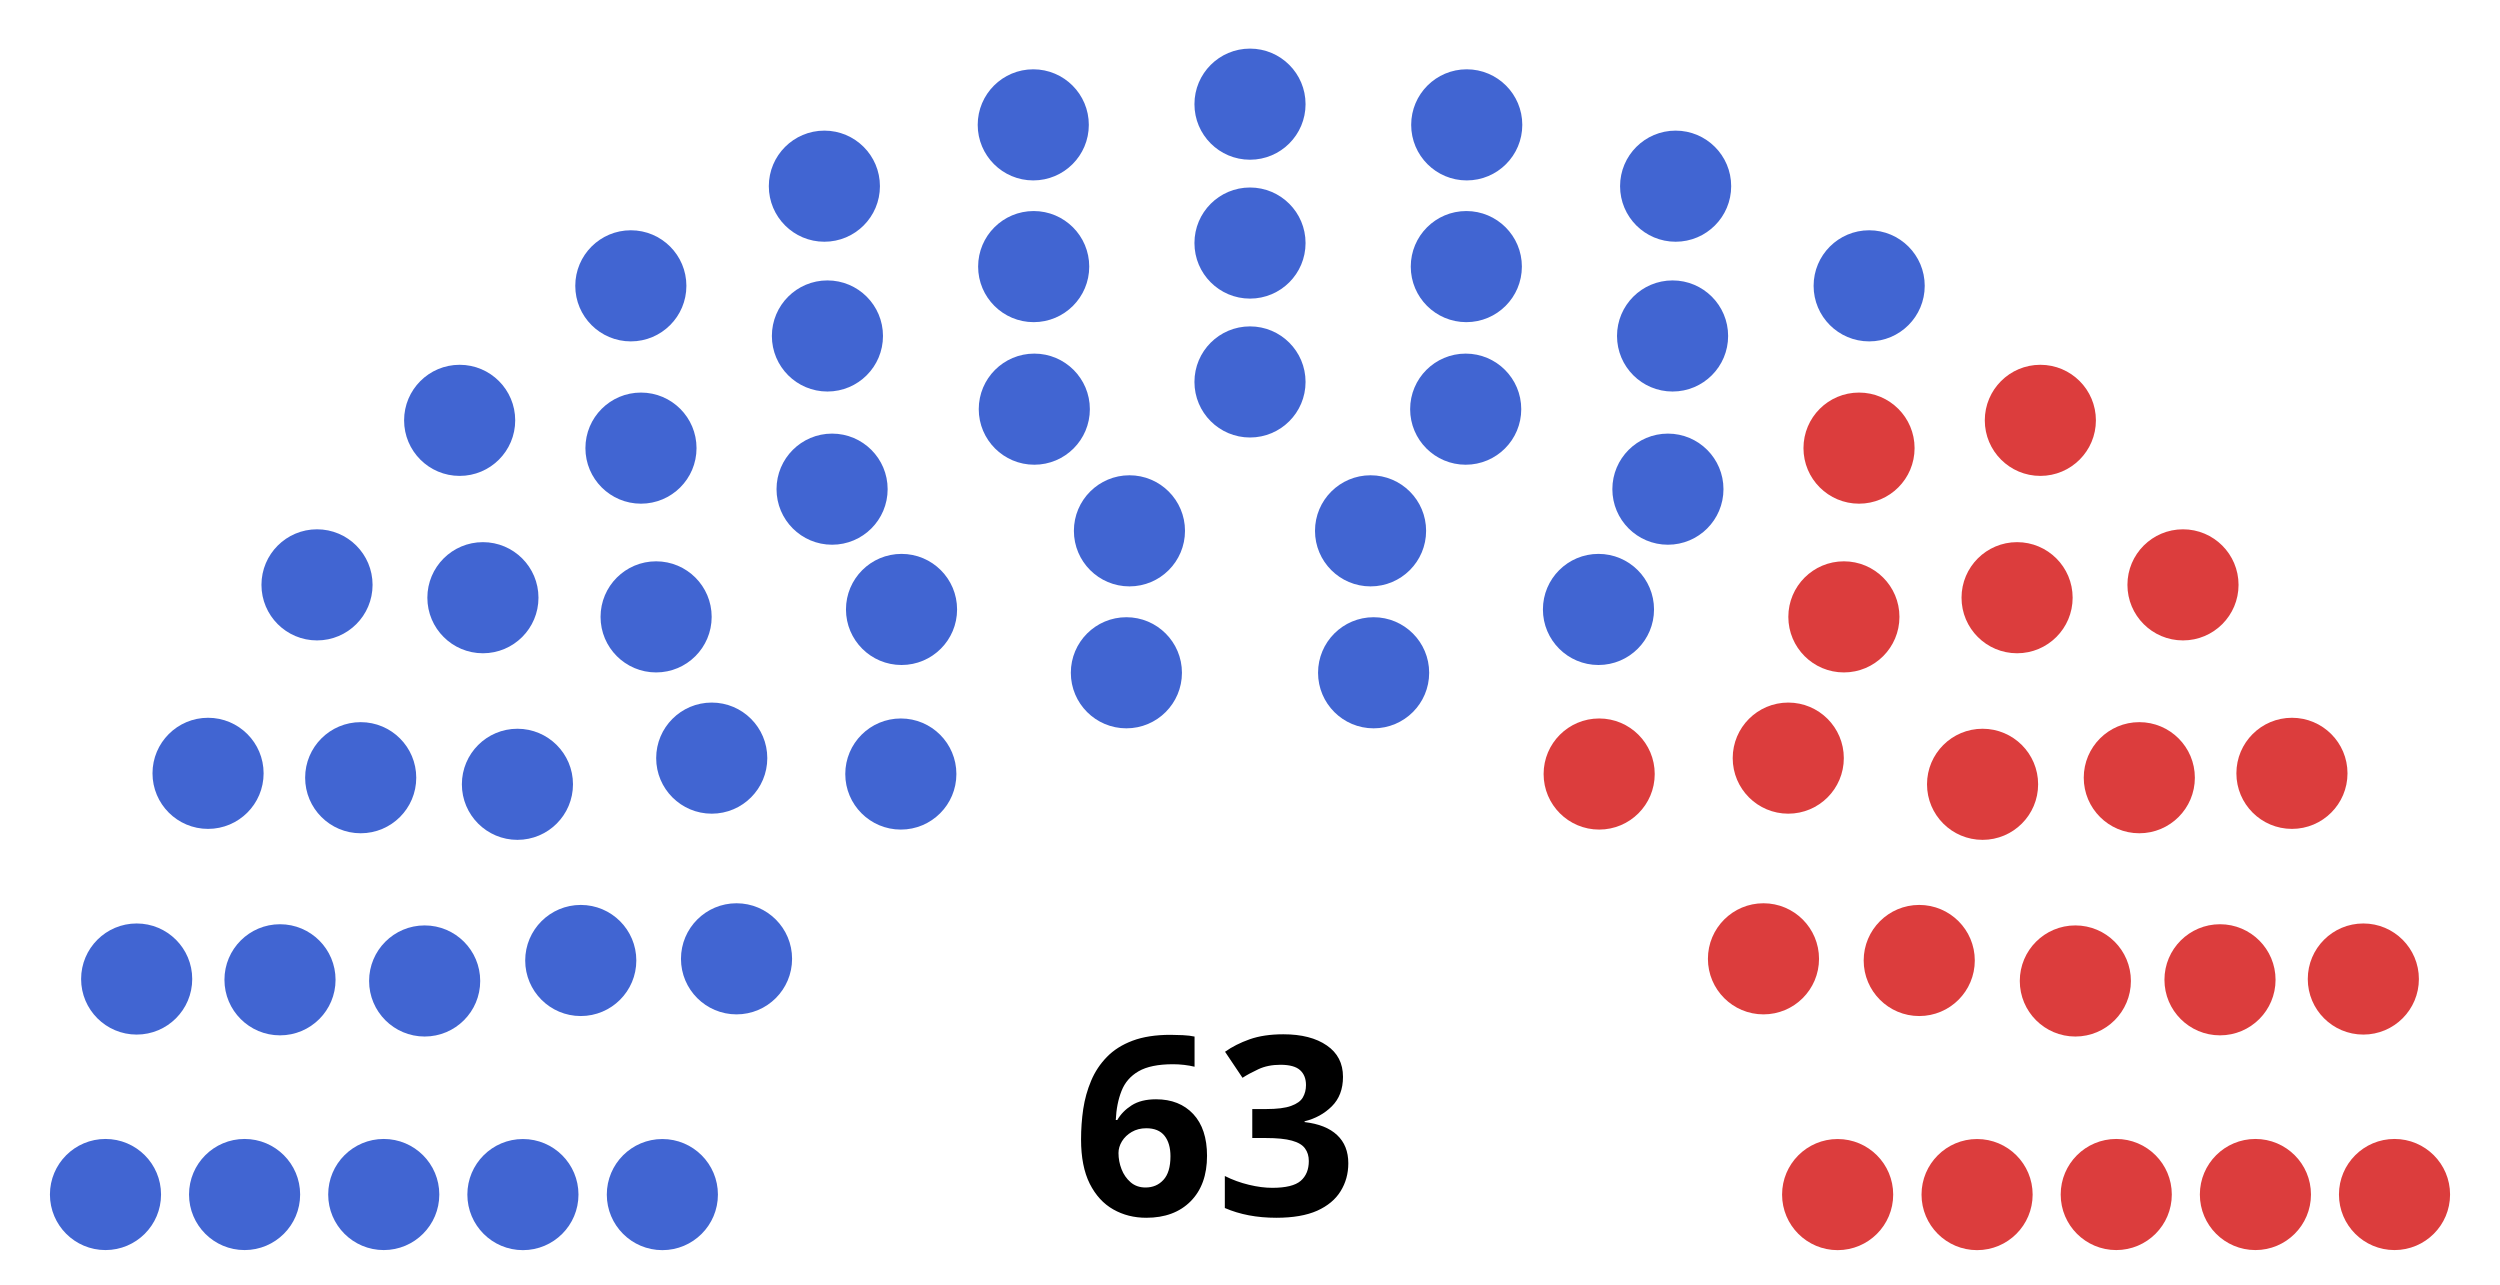
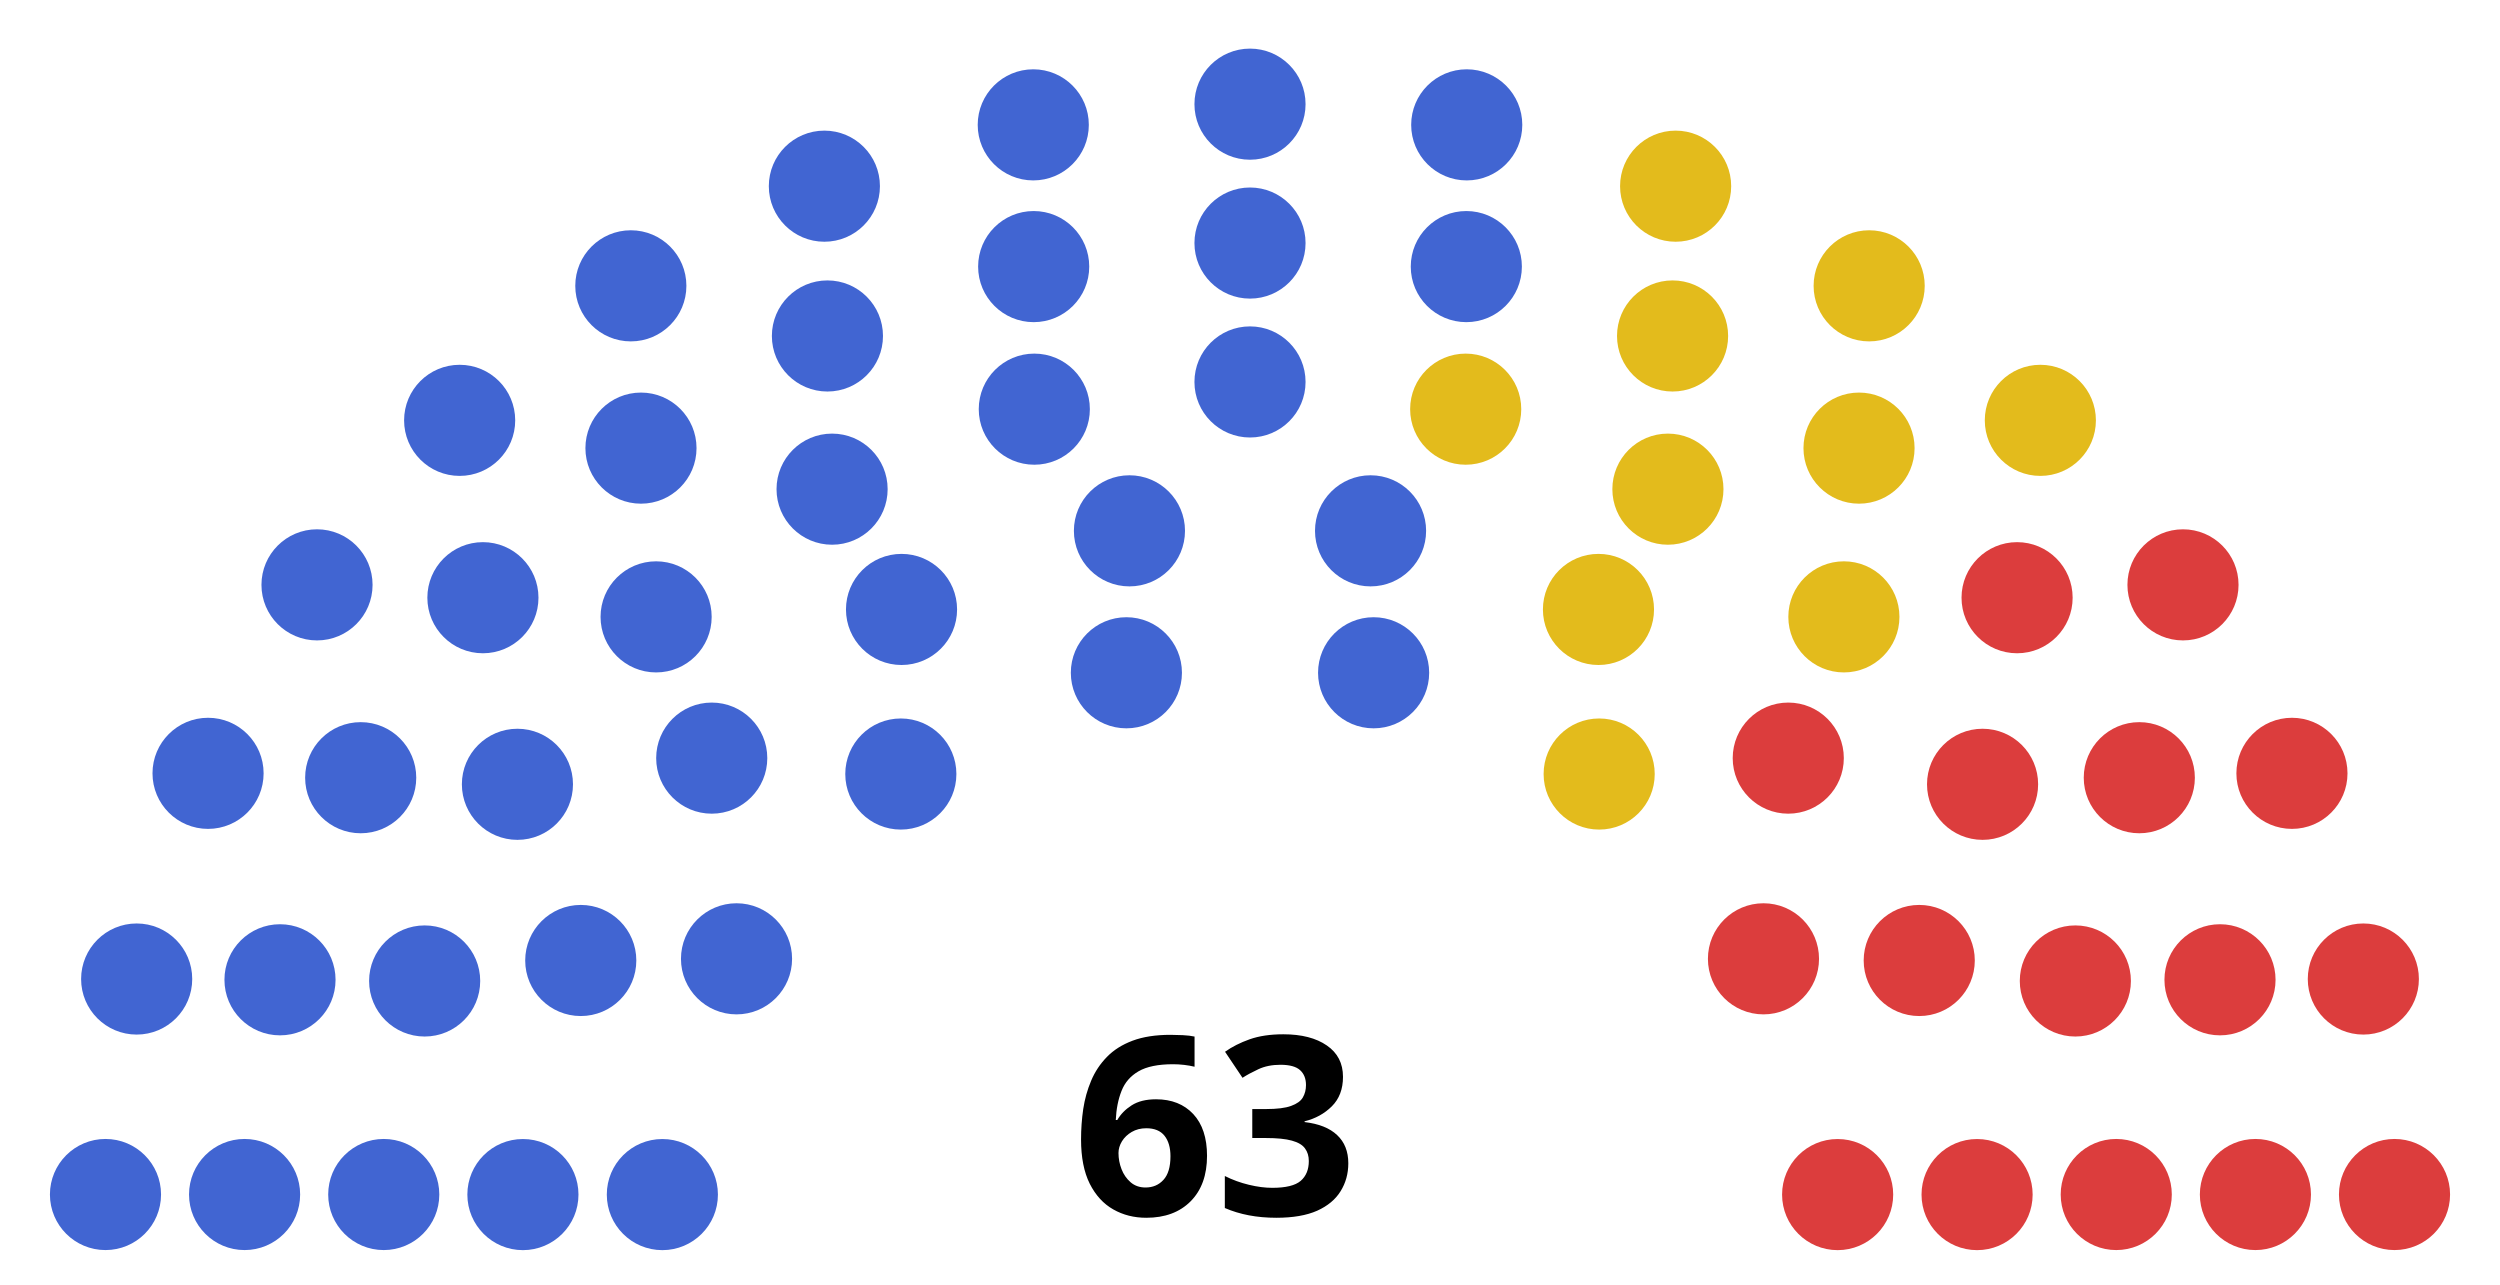
<svg xmlns="http://www.w3.org/2000/svg" version="1.1" width="360" height="185">
  <g>
    <text x="175" y="175" style="font-size:36px;font-weight:bold;text-align:center;text-anchor:middle;font-family:sans-serif">
            63
        </text>
    <g style="fill:#4165d2; stroke-width:0.00; stroke:#000000" id="0_Democrat">
      <circle cx="15.19" cy="172.01" r="8.00" />
      <circle cx="35.22" cy="172.01" r="8.00" />
      <circle cx="55.26" cy="172.01" r="8.00" />
      <circle cx="75.30" cy="172.02" r="8.00" />
      <circle cx="95.38" cy="172.02" r="8.00" />
      <circle cx="19.68" cy="140.98" r="8.00" />
      <circle cx="40.32" cy="141.09" r="8.00" />
      <circle cx="61.15" cy="141.26" r="8.00" />
      <circle cx="83.63" cy="138.31" r="8.00" />
      <circle cx="29.96" cy="111.36" r="8.00" />
      <circle cx="51.94" cy="111.99" r="8.00" />
      <circle cx="106.06" cy="138.07" r="8.00" />
      <circle cx="74.51" cy="112.94" r="8.00" />
      <circle cx="45.65" cy="84.22" r="8.00" />
      <circle cx="69.54" cy="86.07" r="8.00" />
      <circle cx="102.49" cy="109.17" r="8.00" />
      <circle cx="66.19" cy="60.53" r="8.00" />
      <circle cx="94.48" cy="88.83" r="8.00" />
      <circle cx="92.30" cy="64.53" r="8.00" />
      <circle cx="129.72" cy="111.46" r="8.00" />
      <circle cx="90.84" cy="41.16" r="8.00" />
      <circle cx="119.82" cy="70.44" r="8.00" />
      <circle cx="129.82" cy="87.76" r="8.00" />
      <circle cx="119.15" cy="48.38" r="8.00" />
      <circle cx="118.71" cy="26.81" r="8.00" />
      <circle cx="148.94" cy="58.92" r="8.00" />
      <circle cx="148.85" cy="38.39" r="8.00" />
      <circle cx="162.20" cy="96.88" r="8.00" />
      <circle cx="148.79" cy="17.98" r="8.00" />
      <circle cx="162.64" cy="76.44" r="8.00" />
      <circle cx="180.00" cy="55.00" r="8.00" />
      <circle cx="180.00" cy="15.00" r="8.00" />
      <circle cx="180.00" cy="35.00" r="8.00" />
      <circle cx="197.36" cy="76.44" r="8.00" />
      <circle cx="211.21" cy="17.98" r="8.00" />
      <circle cx="197.80" cy="96.88" r="8.00" />
      <circle cx="211.15" cy="38.39" r="8.00" />
+     </g>
+     <g style="fill:#e3bb1c; stroke-width:0.00; stroke:#000000" id="1_Other">
      <circle cx="211.06" cy="58.92" r="8.00" />
      <circle cx="241.29" cy="26.81" r="8.00" />
      <circle cx="240.85" cy="48.38" r="8.00" />
      <circle cx="230.18" cy="87.76" r="8.00" />
      <circle cx="240.18" cy="70.44" r="8.00" />
      <circle cx="269.16" cy="41.16" r="8.00" />
-     </g>
-     <g style="fill:#e3bb1c; stroke-width:0.00; stroke:#000000" id="1_Other"> 
-             </g>
-     <g style="fill:#808080; stroke-width:0.00; stroke:#000000" id="2_Vacant"> 
-             </g>
-     <g style="fill:#dc3d3d; stroke-width:0.00; stroke:#000000" id="3_Republican">
      <circle cx="230.28" cy="111.46" r="8.00" />
      <circle cx="267.70" cy="64.53" r="8.00" />
      <circle cx="265.52" cy="88.83" r="8.00" />
      <circle cx="293.81" cy="60.53" r="8.00" />
+     </g>
+     <g style="fill:#808080; stroke-width:0.00; stroke:#000000" id="2_Vacant"> 
+             </g>
+     <g style="fill:#dc3d3d; stroke-width:0.00; stroke:#000000" id="3_Republican">
      <circle cx="257.51" cy="109.17" r="8.00" />
      <circle cx="290.46" cy="86.07" r="8.00" />
      <circle cx="314.35" cy="84.22" r="8.00" />
      <circle cx="285.49" cy="112.94" r="8.00" />
      <circle cx="253.94" cy="138.07" r="8.00" />
      <circle cx="308.06" cy="111.99" r="8.00" />
      <circle cx="330.04" cy="111.36" r="8.00" />
      <circle cx="276.37" cy="138.31" r="8.00" />
      <circle cx="298.85" cy="141.26" r="8.00" />
      <circle cx="319.68" cy="141.09" r="8.00" />
      <circle cx="340.32" cy="140.98" r="8.00" />
      <circle cx="264.62" cy="172.02" r="8.00" />
      <circle cx="284.70" cy="172.02" r="8.00" />
      <circle cx="304.74" cy="172.01" r="8.00" />
      <circle cx="324.78" cy="172.01" r="8.00" />
      <circle cx="344.81" cy="172.01" r="8.00" />
    </g>
  </g>
</svg>
